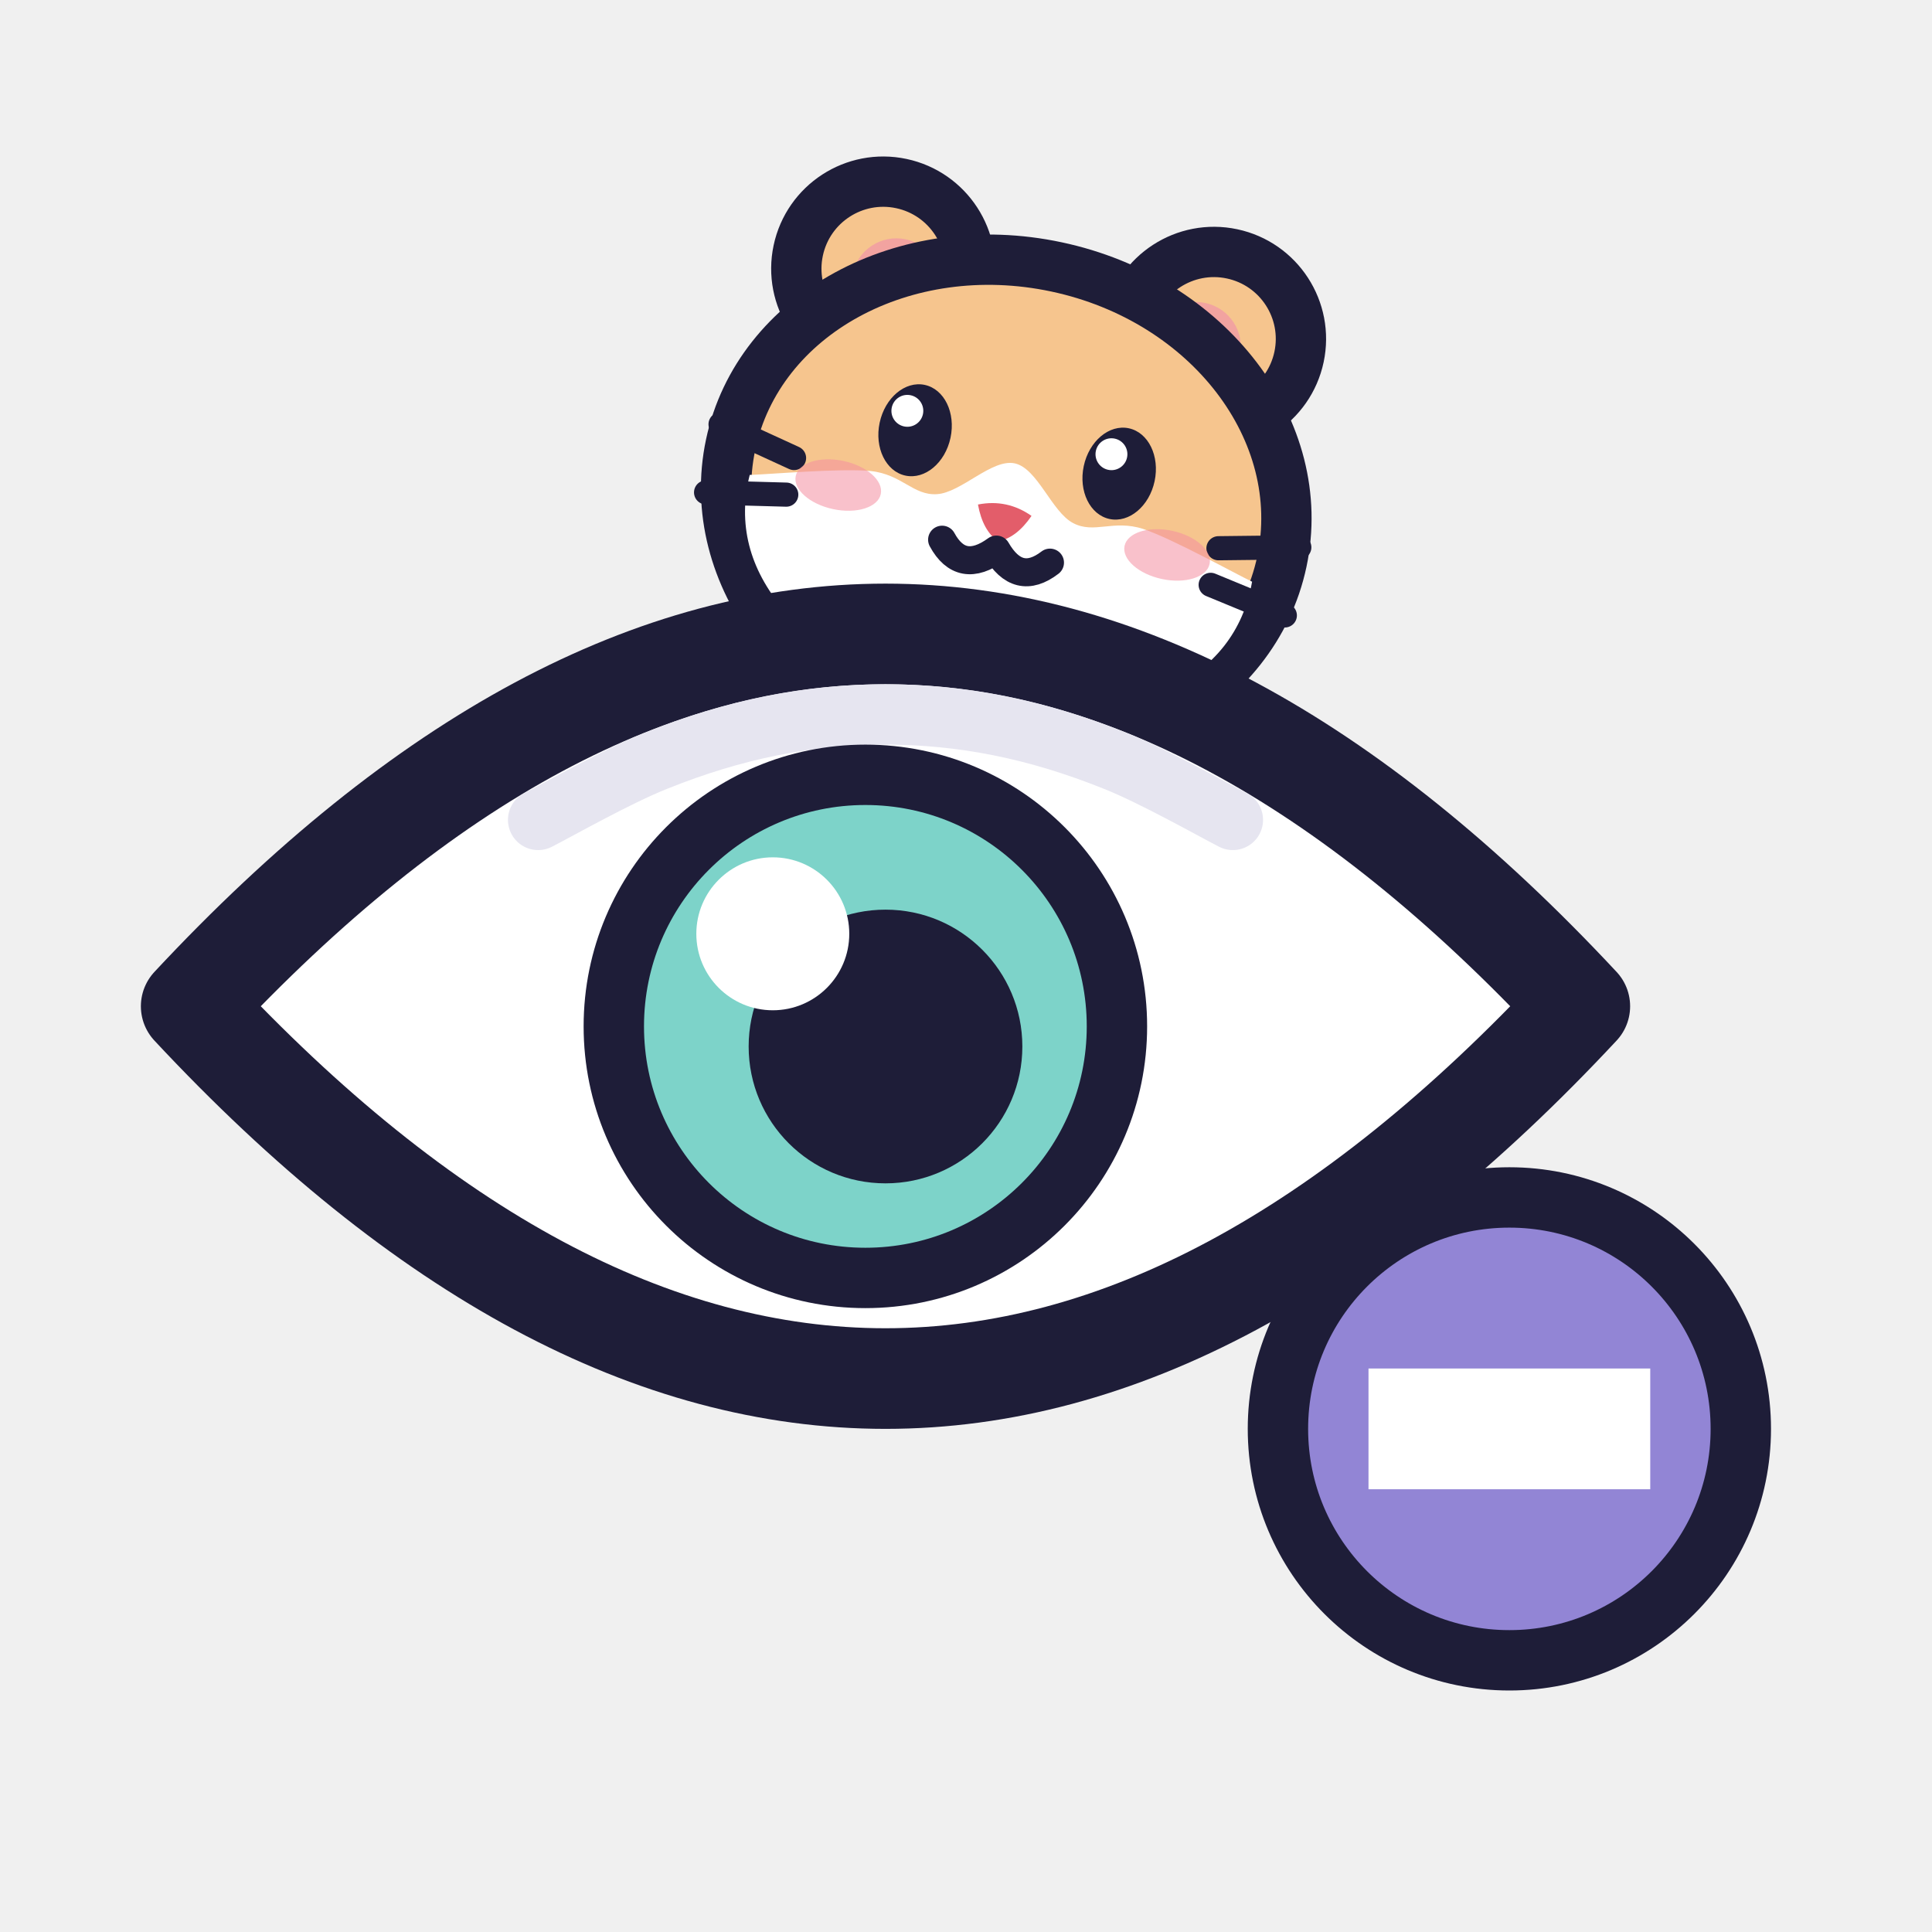
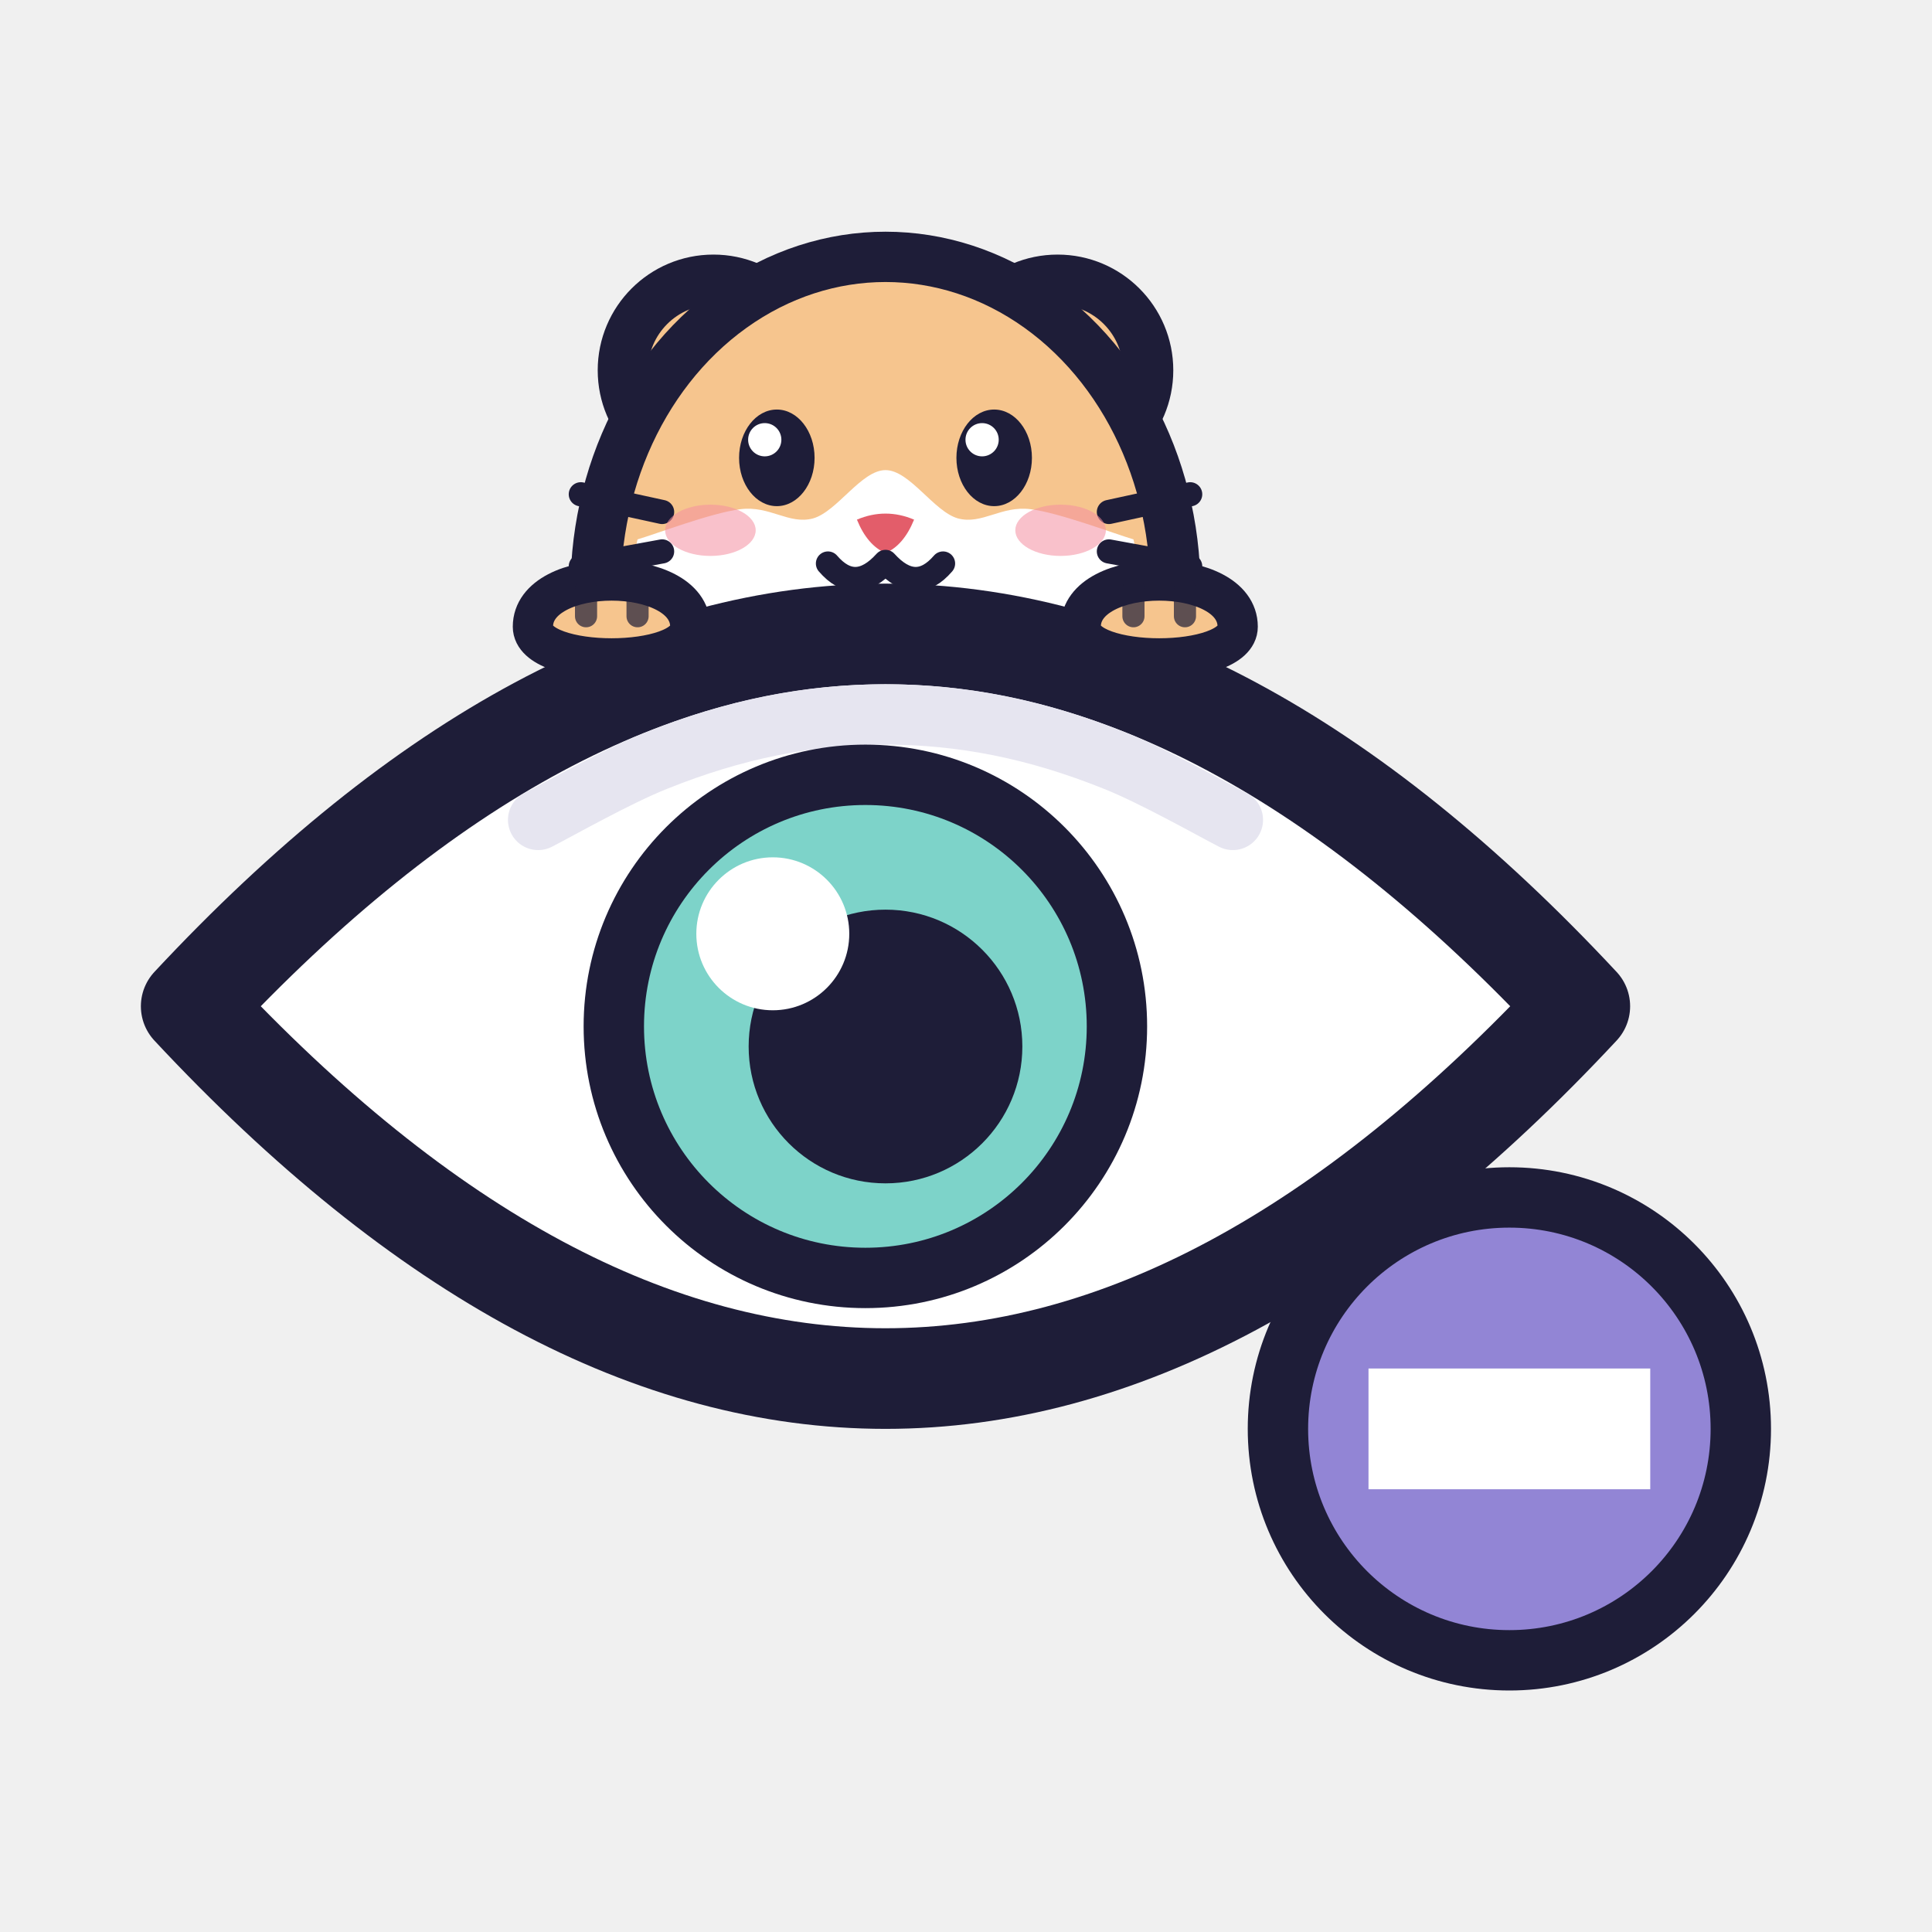
<svg xmlns="http://www.w3.org/2000/svg" width="48" height="48" viewBox="0 0 48 48">
  <g id="hamster">
-     <circle id="hm_ear0" cx="20.8" cy="7.436" r="2.16" fill="#F6C58E" stroke="#1E1D38" stroke-width="1.25" transform="rotate(12 25 12.5)" />
-     <circle id="hm_ear0_in" cx="21.196" cy="7.724" r="1.116" fill="#F2A3A0" transform="rotate(12 25 12.5)" />
-     <circle id="hm_ear1" cx="29.2" cy="7.436" r="2.16" fill="#F6C58E" stroke="#1E1D38" stroke-width="1.25" transform="rotate(12 25 12.5)" />
-     <circle id="hm_ear1_in" cx="28.804" cy="7.724" r="1.116" fill="#F2A3A0" transform="rotate(12 25 12.5)" />
-     <ellipse id="hm_head" cx="25" cy="12.5" rx="7" ry="6" fill="#F6C58E" stroke="#1E1D38" stroke-width="1.25" transform="rotate(12 25 12.5)" />
-     <path id="hm_muzzle" d="M18.62 13.14C19.11 13.02 20.77 12.51 21.54 12.42C22.32 12.34 22.7 12.8 23.27 12.64C23.85 12.48 24.42 11.49 25 11.49C25.58 11.49 26.15 12.48 26.73 12.64C27.3 12.8 27.68 12.34 28.46 12.42C29.23 12.51 30.89 13.02 31.38 13.14Q31.51 16.88 25 18.08Q18.49 16.88 18.62 13.14Z" fill="#FFFFFF" transform="rotate(12 25 12.5)" />
-     <ellipse id="hm_eye0" cx="22.408" cy="11.2" rx="0.9" ry="1.152" fill="#1E1D38" transform="rotate(12 25 12.5)" />
-     <circle id="hm_eye0_hl" cx="22.12" cy="10.768" r="0.396" fill="#FFFFFF" transform="rotate(12 25 12.5)" />
-     <ellipse id="hm_eye1" cx="27.592" cy="11.2" rx="0.9" ry="1.152" fill="#1E1D38" transform="rotate(12 25 12.5)" />
-     <circle id="hm_eye1_hl" cx="27.304" cy="10.768" r="0.396" fill="#FFFFFF" transform="rotate(12 25 12.5)" />
-     <path id="hm_nose" d="M24.32 12.68Q25 12.39 25.68 12.68Q25.43 13.29 25 13.47Q24.57 13.29 24.32 12.68Z" fill="#E35D6A" transform="rotate(12 25 12.5)" />
-     <path id="hm_mouth" d="M23.63 13.72Q24.28 14.48 25 13.68Q25.72 14.48 26.37 13.72" fill="none" stroke="#1E1D38" stroke-width="0.696" stroke-linecap="round" stroke-linejoin="round" transform="rotate(12 25 12.5)" />
-     <path id="hm_whisker_l0" d="M19.61 12.5L17.65 12.06" fill="none" stroke="#1E1D38" stroke-width="0.6" stroke-linecap="round" transform="rotate(12 25 12.5)" />
-     <path id="hm_whisker_r0" d="M30.39 12.5L32.35 12.06" fill="none" stroke="#1E1D38" stroke-width="0.6" stroke-linecap="round" transform="rotate(12 25 12.5)" />
-     <path id="hm_whisker_l1" d="M19.61 13.43L17.65 13.79" fill="none" stroke="#1E1D38" stroke-width="0.6" stroke-linecap="round" transform="rotate(12 25 12.5)" />
-     <path id="hm_whisker_r1" d="M30.39 13.43L32.35 13.79" fill="none" stroke="#1E1D38" stroke-width="0.6" stroke-linecap="round" transform="rotate(12 25 12.5)" />
-     <ellipse id="hm_blush0" cx="20.824" cy="12.928" rx="1.08" ry="0.612" fill="#F48FA0" fill-opacity="0.55" transform="rotate(12 25 12.5)" />
-     <ellipse id="hm_blush1" cx="29.176" cy="12.928" rx="1.08" ry="0.612" fill="#F48FA0" fill-opacity="0.55" transform="rotate(12 25 12.5)" />
+     <circle id="hf_ear0" cx="17.725" cy="9.2" r="2.25" fill="#F6C58E" stroke="#1E1D38" stroke-width="1.25" />
+     <circle id="hf_ear0_in" cx="18.138" cy="9.5" r="1.163" fill="#F2A3A0" />
+     <circle id="hf_ear1" cx="26.275" cy="9.2" r="2.25" fill="#F6C58E" stroke="#1E1D38" stroke-width="1.25" />
+     <circle id="hf_ear1_in" cx="25.862" cy="9.5" r="1.163" fill="#F2A3A0" />
+     <path id="hf_head" d="M14.84 15.5A7.2 8.25 0 1 1 29.16 15.5Z" fill="#F6C58E" stroke="#1E1D38" stroke-width="1.25" stroke-linejoin="round" />
+     <path id="hf_muzzle" d="M15.84 13.4C16.26 13.28 17.67 12.74 18.4 12.65C19.13 12.56 19.6 13.04 20.2 12.88C20.8 12.71 21.4 11.68 22 11.68C22.6 11.68 23.2 12.71 23.8 12.88C24.4 13.04 24.87 12.56 25.6 12.65C26.33 12.74 27.74 13.28 28.16 13.4L28.65 15.5L15.35 15.5Z" fill="#FFFFFF" />
+     <ellipse id="hf_eye0" cx="19.3" cy="11.375" rx="0.938" ry="1.2" fill="#1E1D38" />
+     <circle id="hf_eye0_hl" cx="19" cy="10.925" r="0.413" fill="#FFFFFF" />
+     <ellipse id="hf_eye1" cx="24.7" cy="11.375" rx="0.938" ry="1.2" fill="#1E1D38" />
+     <circle id="hf_eye1_hl" cx="24.4" cy="10.925" r="0.413" fill="#FFFFFF" />
+     <path id="hf_nose" d="M21.29 12.91Q22 12.61 22.71 12.91Q22.45 13.55 22 13.74Q21.55 13.55 21.29 12.91Z" fill="#E35D6A" />
+     <path id="hf_mouth" d="M20.57 14Q21.25 14.79 22 13.96Q22.75 14.79 23.43 14" fill="none" stroke="#1E1D38" stroke-width="0.6" stroke-linecap="round" stroke-linejoin="round" />
+     <path id="hf_whisker_l0" d="M16.45 12.72L14.43 12.28" fill="none" stroke="#1E1D38" stroke-width="0.6" stroke-linecap="round" />
+     <path id="hf_whisker_r0" d="M27.55 12.72L29.57 12.28" fill="none" stroke="#1E1D38" stroke-width="0.6" stroke-linecap="round" />
+     <path id="hf_whisker_l1" d="M16.45 13.7L14.43 14.07" fill="none" stroke="#1E1D38" stroke-width="0.6" stroke-linecap="round" />
+     <path id="hf_whisker_r1" d="M27.55 13.7L29.57 14.07" fill="none" stroke="#1E1D38" stroke-width="0.6" stroke-linecap="round" />
+     <ellipse id="hf_blush0" cx="17.65" cy="13.175" rx="1.125" ry="0.637" fill="#F48FA0" fill-opacity="0.55" />
+     <ellipse id="hf_blush1" cx="26.35" cy="13.175" rx="1.125" ry="0.637" fill="#F48FA0" fill-opacity="0.55" />
  </g>
  <g id="object">
    <path id="eye" d="M4.75 25Q22 6.5 39.25 25Q22 43.5 4.75 25Z" fill="#FFFFFF" stroke="#1E1D38" stroke-width="2.5" stroke-linejoin="round" />
  </g>
  <g id="object_fx">
    <path id="lid_shade" d="M13.37 20.37C13.86 20.12 15.34 19.28 16.3 18.9C17.27 18.51 18.22 18.22 19.17 18.03C20.12 17.84 21.06 17.75 22 17.75C22.94 17.75 23.88 17.84 24.83 18.03C25.78 18.22 26.73 18.51 27.7 18.9C28.66 19.28 30.14 20.12 30.63 20.37" fill="none" stroke="#E6E5F0" stroke-width="1.5" stroke-linecap="round" />
    <circle id="iris" cx="21.5" cy="25.5" r="6.25" fill="#7DD3C9" stroke="#1E1D38" stroke-width="1.5" />
    <circle id="pupil" cx="22" cy="26" r="3.4" fill="#1E1D38" />
  </g>
+   <g id="front">
+     <path id="hp_pads" d="M13.24 15.57C13.24 14.04 17.15 14.04 17.15 15.57C17.15 16.62 13.24 16.62 13.24 15.57ZM26.85 15.57C26.85 14.04 30.75 14.04 30.75 15.57C30.75 16.62 26.85 16.62 26.85 15.57Z" fill="#F6C58E" stroke="#1E1D38" stroke-width="1" stroke-linejoin="round" />
+     <path id="hp_toes" d="M14.56 14.63V15.31M15.84 14.63V15.31M28.16 14.63V15.31M29.44 14.63V15.31" fill="none" stroke="#1E1D38" stroke-width="0.55" stroke-opacity="0.7" stroke-linecap="round" />
+   </g>
  <g id="badge">
    <circle id="badge_disc" cx="37.5" cy="35.5" r="5.75" fill="#9285D5" stroke="#1E1D38" stroke-width="1.5" />
    <path id="badge_minus" d="M34 34H41V37H34Z" fill="#FFFFFF" />
  </g>
  <g id="glint">
    <circle id="iris_hl" cx="19.2" cy="23.2" r="1.9" fill="#FFFFFF" />
  </g>
</svg>
